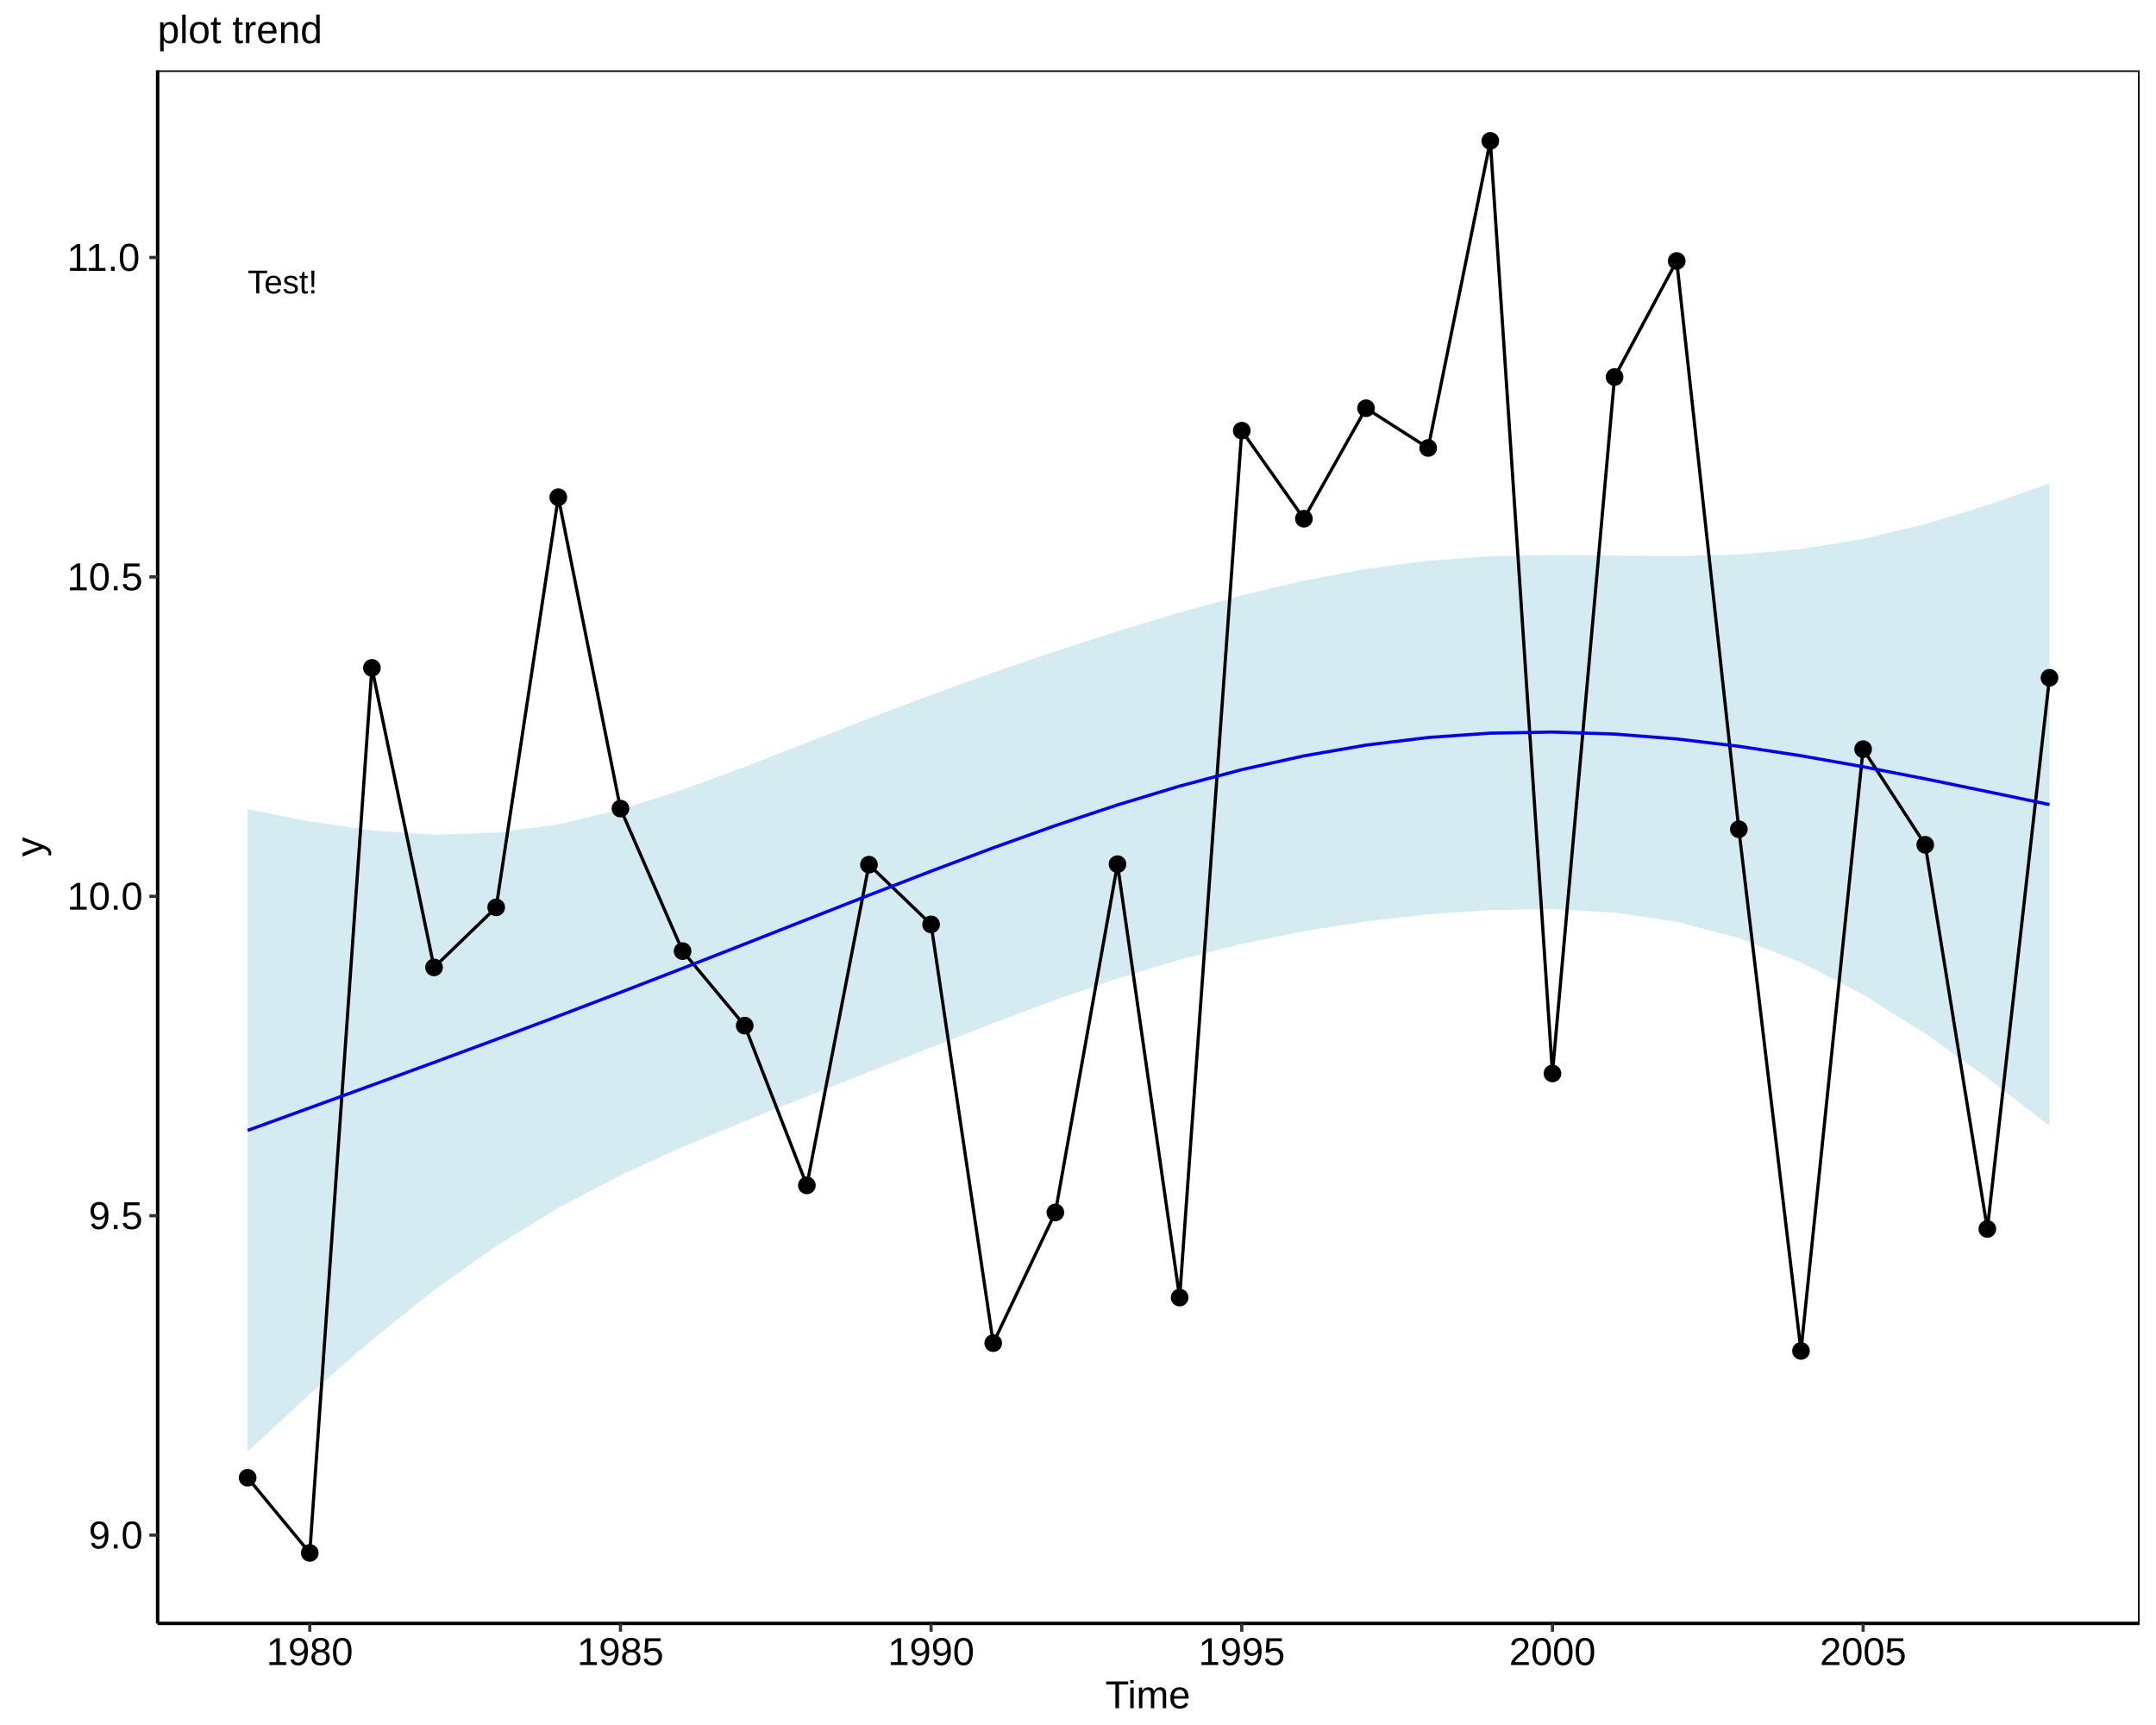
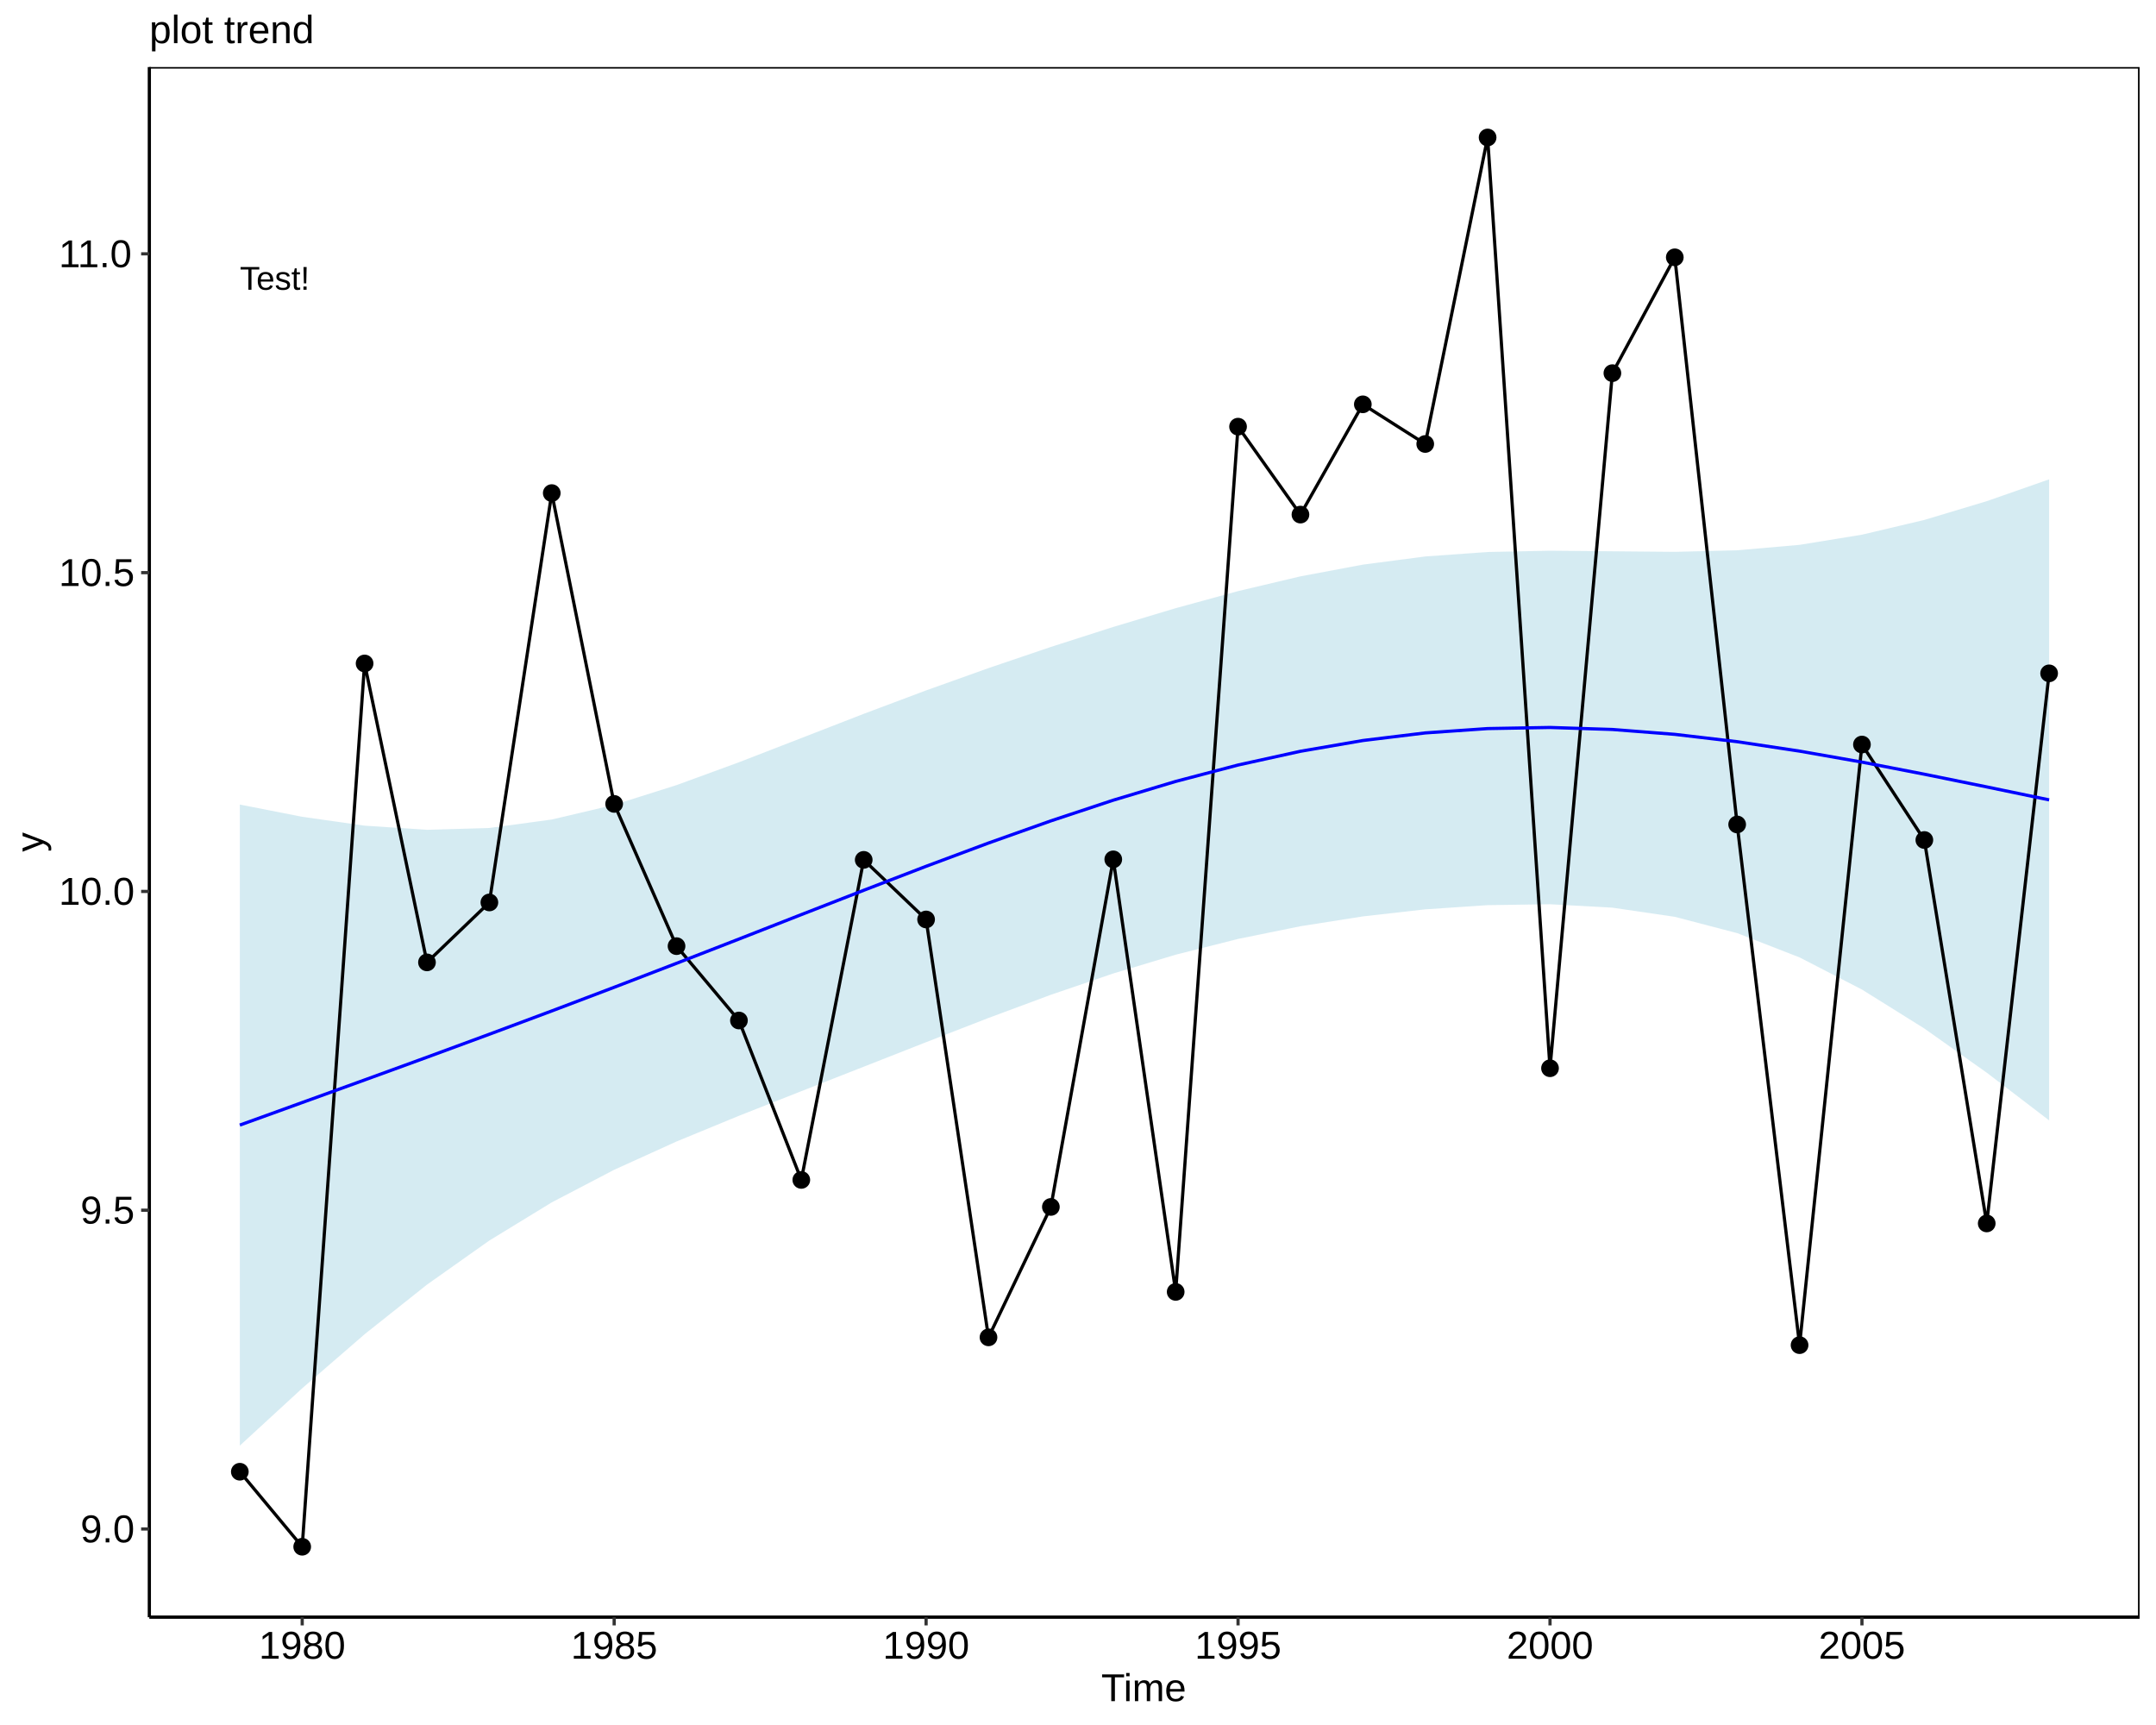
<svg xmlns="http://www.w3.org/2000/svg" viewBox="0 0 720.00 576.00">
  <defs>
    <style type="text/css">
    line, polyline, path, rect, circle {
      fill: none;
      stroke: #000000;
      stroke-linecap: round;
      stroke-linejoin: round;
      stroke-miterlimit: 10.00;
    }
  </style>
  </defs>
  <rect width="100%" height="100%" style="stroke: none; fill: #FFFFFF;" />
  <rect x="0.00" y="0.00" width="720.00" height="576.00" style="stroke-width: 1.07; stroke: #FFFFFF; fill: #FFFFFF;" />
  <defs>
-     <clipPath id="cpNTIuNjE0fDcxNC41MjF8NTQyLjExfDIzLjQ3Njc=">
-       <rect x="52.61" y="23.48" width="661.91" height="518.63" />
+     <clipPath id="cpNDkuODc0M3w3MTQuNTIxfDU0MC4wMDZ8MjIuMzgwOA==">
+       <rect x="49.87" y="22.38" width="664.65" height="517.62" />
    </clipPath>
  </defs>
-   <polyline points="82.70,270.22 103.45,274.32 124.20,277.29 144.95,278.67 165.70,278.06 186.45,275.24 207.20,270.32 227.95,263.72 248.70,256.08 269.45,247.98 290.19,239.88 310.94,232.04 331.69,224.58 352.44,217.50 373.19,210.80 393.94,204.53 414.69,198.82 435.44,193.88 456.19,189.96 476.94,187.23 497.69,185.73 518.44,185.30 539.19,185.49 559.94,185.68 580.69,185.16 601.44,183.34 622.19,179.94 642.94,175.00 663.68,168.72 684.43,161.42 684.43,375.90 663.68,359.93 642.94,345.15 622.19,332.12 601.44,321.36 580.69,313.24 559.94,307.79 539.19,304.73 518.44,303.58 497.69,303.88 476.94,305.29 456.19,307.65 435.44,310.93 414.69,315.19 393.94,320.46 373.19,326.73 352.44,333.87 331.69,341.63 310.94,349.73 290.19,357.94 269.45,366.12 248.70,374.36 227.95,382.96 207.20,392.42 186.45,403.32 165.70,416.08 144.95,430.84 124.20,447.44 103.45,465.52 82.70,484.70 " style="stroke-width: 1.07; stroke: none; fill: #ADD8E6; fill-opacity: 0.50;" clip-path="url(#cpNTIuNjE0fDcxNC41MjF8NTQyLjExfDIzLjQ3Njc=)" />
-   <polyline points="82.70,493.44 103.45,518.54 124.20,223.02 144.95,323.03 165.70,302.98 186.45,166.03 207.20,270.00 227.95,317.59 248.70,342.48 269.45,395.81 290.19,288.73 310.94,308.67 331.69,448.49 352.44,404.85 373.19,288.56 393.94,433.27 414.69,143.80 435.44,173.21 456.19,136.32 476.94,149.59 497.69,47.05 518.44,358.44 539.19,125.90 559.94,87.14 580.69,276.89 601.44,451.09 622.19,250.15 642.94,282.09 663.68,410.37 684.43,226.33 " style="stroke-width: 1.07; stroke-linecap: butt;" clip-path="url(#cpNTIuNjE0fDcxNC41MjF8NTQyLjExfDIzLjQ3Njc=)" />
-   <circle cx="82.70" cy="493.44" r="1.95pt" style="stroke-width: 0.71; fill: #000000;" clip-path="url(#cpNTIuNjE0fDcxNC41MjF8NTQyLjExfDIzLjQ3Njc=)" />
-   <circle cx="103.45" cy="518.54" r="1.95pt" style="stroke-width: 0.71; fill: #000000;" clip-path="url(#cpNTIuNjE0fDcxNC41MjF8NTQyLjExfDIzLjQ3Njc=)" />
-   <circle cx="124.20" cy="223.02" r="1.95pt" style="stroke-width: 0.71; fill: #000000;" clip-path="url(#cpNTIuNjE0fDcxNC41MjF8NTQyLjExfDIzLjQ3Njc=)" />
-   <circle cx="144.95" cy="323.03" r="1.95pt" style="stroke-width: 0.71; fill: #000000;" clip-path="url(#cpNTIuNjE0fDcxNC41MjF8NTQyLjExfDIzLjQ3Njc=)" />
-   <circle cx="165.70" cy="302.98" r="1.95pt" style="stroke-width: 0.71; fill: #000000;" clip-path="url(#cpNTIuNjE0fDcxNC41MjF8NTQyLjExfDIzLjQ3Njc=)" />
-   <circle cx="186.45" cy="166.03" r="1.95pt" style="stroke-width: 0.71; fill: #000000;" clip-path="url(#cpNTIuNjE0fDcxNC41MjF8NTQyLjExfDIzLjQ3Njc=)" />
-   <circle cx="207.20" cy="270.00" r="1.95pt" style="stroke-width: 0.71; fill: #000000;" clip-path="url(#cpNTIuNjE0fDcxNC41MjF8NTQyLjExfDIzLjQ3Njc=)" />
-   <circle cx="227.95" cy="317.59" r="1.95pt" style="stroke-width: 0.71; fill: #000000;" clip-path="url(#cpNTIuNjE0fDcxNC41MjF8NTQyLjExfDIzLjQ3Njc=)" />
-   <circle cx="248.70" cy="342.48" r="1.95pt" style="stroke-width: 0.71; fill: #000000;" clip-path="url(#cpNTIuNjE0fDcxNC41MjF8NTQyLjExfDIzLjQ3Njc=)" />
-   <circle cx="269.45" cy="395.81" r="1.95pt" style="stroke-width: 0.71; fill: #000000;" clip-path="url(#cpNTIuNjE0fDcxNC41MjF8NTQyLjExfDIzLjQ3Njc=)" />
-   <circle cx="290.19" cy="288.73" r="1.95pt" style="stroke-width: 0.71; fill: #000000;" clip-path="url(#cpNTIuNjE0fDcxNC41MjF8NTQyLjExfDIzLjQ3Njc=)" />
-   <circle cx="310.94" cy="308.67" r="1.95pt" style="stroke-width: 0.71; fill: #000000;" clip-path="url(#cpNTIuNjE0fDcxNC41MjF8NTQyLjExfDIzLjQ3Njc=)" />
-   <circle cx="331.69" cy="448.49" r="1.95pt" style="stroke-width: 0.71; fill: #000000;" clip-path="url(#cpNTIuNjE0fDcxNC41MjF8NTQyLjExfDIzLjQ3Njc=)" />
-   <circle cx="352.44" cy="404.85" r="1.95pt" style="stroke-width: 0.71; fill: #000000;" clip-path="url(#cpNTIuNjE0fDcxNC41MjF8NTQyLjExfDIzLjQ3Njc=)" />
-   <circle cx="373.19" cy="288.56" r="1.95pt" style="stroke-width: 0.71; fill: #000000;" clip-path="url(#cpNTIuNjE0fDcxNC41MjF8NTQyLjExfDIzLjQ3Njc=)" />
-   <circle cx="393.94" cy="433.27" r="1.95pt" style="stroke-width: 0.71; fill: #000000;" clip-path="url(#cpNTIuNjE0fDcxNC41MjF8NTQyLjExfDIzLjQ3Njc=)" />
-   <circle cx="414.69" cy="143.80" r="1.95pt" style="stroke-width: 0.71; fill: #000000;" clip-path="url(#cpNTIuNjE0fDcxNC41MjF8NTQyLjExfDIzLjQ3Njc=)" />
-   <circle cx="435.44" cy="173.21" r="1.95pt" style="stroke-width: 0.71; fill: #000000;" clip-path="url(#cpNTIuNjE0fDcxNC41MjF8NTQyLjExfDIzLjQ3Njc=)" />
-   <circle cx="456.19" cy="136.32" r="1.95pt" style="stroke-width: 0.71; fill: #000000;" clip-path="url(#cpNTIuNjE0fDcxNC41MjF8NTQyLjExfDIzLjQ3Njc=)" />
-   <circle cx="476.94" cy="149.59" r="1.95pt" style="stroke-width: 0.71; fill: #000000;" clip-path="url(#cpNTIuNjE0fDcxNC41MjF8NTQyLjExfDIzLjQ3Njc=)" />
-   <circle cx="497.69" cy="47.05" r="1.95pt" style="stroke-width: 0.71; fill: #000000;" clip-path="url(#cpNTIuNjE0fDcxNC41MjF8NTQyLjExfDIzLjQ3Njc=)" />
-   <circle cx="518.44" cy="358.44" r="1.95pt" style="stroke-width: 0.71; fill: #000000;" clip-path="url(#cpNTIuNjE0fDcxNC41MjF8NTQyLjExfDIzLjQ3Njc=)" />
-   <circle cx="539.19" cy="125.90" r="1.95pt" style="stroke-width: 0.71; fill: #000000;" clip-path="url(#cpNTIuNjE0fDcxNC41MjF8NTQyLjExfDIzLjQ3Njc=)" />
-   <circle cx="559.94" cy="87.14" r="1.95pt" style="stroke-width: 0.71; fill: #000000;" clip-path="url(#cpNTIuNjE0fDcxNC41MjF8NTQyLjExfDIzLjQ3Njc=)" />
-   <circle cx="580.69" cy="276.89" r="1.95pt" style="stroke-width: 0.71; fill: #000000;" clip-path="url(#cpNTIuNjE0fDcxNC41MjF8NTQyLjExfDIzLjQ3Njc=)" />
-   <circle cx="601.44" cy="451.09" r="1.95pt" style="stroke-width: 0.71; fill: #000000;" clip-path="url(#cpNTIuNjE0fDcxNC41MjF8NTQyLjExfDIzLjQ3Njc=)" />
-   <circle cx="622.19" cy="250.15" r="1.95pt" style="stroke-width: 0.71; fill: #000000;" clip-path="url(#cpNTIuNjE0fDcxNC41MjF8NTQyLjExfDIzLjQ3Njc=)" />
-   <circle cx="642.94" cy="282.09" r="1.95pt" style="stroke-width: 0.71; fill: #000000;" clip-path="url(#cpNTIuNjE0fDcxNC41MjF8NTQyLjExfDIzLjQ3Njc=)" />
-   <circle cx="663.68" cy="410.37" r="1.95pt" style="stroke-width: 0.71; fill: #000000;" clip-path="url(#cpNTIuNjE0fDcxNC41MjF8NTQyLjExfDIzLjQ3Njc=)" />
-   <circle cx="684.43" cy="226.33" r="1.95pt" style="stroke-width: 0.71; fill: #000000;" clip-path="url(#cpNTIuNjE0fDcxNC41MjF8NTQyLjExfDIzLjQ3Njc=)" />
-   <polyline points="82.70,377.46 103.45,369.92 124.20,362.36 144.95,354.76 165.70,347.07 186.45,339.28 207.20,331.37 227.95,323.34 248.70,315.22 269.45,307.05 290.19,298.91 310.94,290.89 331.69,283.10 352.44,275.68 373.19,268.77 393.94,262.49 414.69,257.00 435.44,252.40 456.19,248.80 476.94,246.26 497.69,244.81 518.44,244.44 539.19,245.11 559.94,246.74 580.69,249.20 601.44,252.35 622.19,256.03 642.94,260.07 663.68,264.32 684.43,268.66 " style="stroke-width: 1.07; stroke: #0000FF; stroke-linecap: butt;" clip-path="url(#cpNTIuNjE0fDcxNC41MjF8NTQyLjExfDIzLjQ3Njc=)" />
-   <g clip-path="url(#cpNTIuNjE0fDcxNC41MjF8NTQyLjExfDIzLjQ3Njc=)">
-     <text x="82.70" y="97.98" style="font-size: 11.04px; font-family: Liberation Sans;" textLength="24.45px" lengthAdjust="spacingAndGlyphs">Test!</text>
+   <polyline points="80.09,268.65 100.92,272.74 121.76,275.70 142.59,277.08 163.43,276.47 184.26,273.65 205.10,268.74 225.93,262.16 246.77,254.53 267.60,246.45 288.44,238.36 309.27,230.54 330.11,223.09 350.94,216.02 371.78,209.34 392.62,203.08 413.45,197.38 434.29,192.45 455.12,188.54 475.96,185.81 496.79,184.32 517.63,183.89 538.46,184.08 559.30,184.27 580.13,183.75 600.97,181.93 621.80,178.54 642.64,173.61 663.47,167.35 684.31,160.06 684.31,374.11 663.47,358.18 642.64,343.43 621.80,330.42 600.97,319.69 580.13,311.58 559.30,306.14 538.46,303.08 517.63,301.94 496.79,302.24 475.96,303.64 455.12,306.00 434.29,309.28 413.45,313.52 392.62,318.79 371.78,325.05 350.94,332.17 330.11,339.91 309.27,348.00 288.44,356.19 267.60,364.36 246.77,372.58 225.93,381.16 205.10,390.61 184.26,401.49 163.43,414.22 142.59,428.96 121.76,445.52 100.92,463.57 80.09,482.71 " style="stroke-width: 1.07; stroke: none; fill: #ADD8E6; fill-opacity: 0.50;" clip-path="url(#cpNDkuODc0M3w3MTQuNTIxfDU0MC4wMDZ8MjIuMzgwOA==)" />
+   <polyline points="80.09,491.43 100.92,516.48 121.76,221.54 142.59,321.35 163.43,301.34 184.26,164.65 205.10,268.43 225.93,315.93 246.77,340.76 267.60,393.99 288.44,287.12 309.27,307.02 330.11,446.56 350.94,403.01 371.78,286.95 392.62,431.38 413.45,142.47 434.29,171.83 455.12,135.01 475.96,148.25 496.79,45.91 517.63,356.70 538.46,124.60 559.30,85.92 580.13,275.30 600.97,449.16 621.80,248.61 642.64,280.49 663.47,408.52 684.31,224.84 " style="stroke-width: 1.07; stroke-linecap: butt;" clip-path="url(#cpNDkuODc0M3w3MTQuNTIxfDU0MC4wMDZ8MjIuMzgwOA==)" />
+   <circle cx="80.09" cy="491.43" r="1.95pt" style="stroke-width: 0.71; fill: #000000;" clip-path="url(#cpNDkuODc0M3w3MTQuNTIxfDU0MC4wMDZ8MjIuMzgwOA==)" />
+   <circle cx="100.92" cy="516.48" r="1.95pt" style="stroke-width: 0.71; fill: #000000;" clip-path="url(#cpNDkuODc0M3w3MTQuNTIxfDU0MC4wMDZ8MjIuMzgwOA==)" />
+   <circle cx="121.76" cy="221.54" r="1.95pt" style="stroke-width: 0.71; fill: #000000;" clip-path="url(#cpNDkuODc0M3w3MTQuNTIxfDU0MC4wMDZ8MjIuMzgwOA==)" />
+   <circle cx="142.59" cy="321.35" r="1.95pt" style="stroke-width: 0.71; fill: #000000;" clip-path="url(#cpNDkuODc0M3w3MTQuNTIxfDU0MC4wMDZ8MjIuMzgwOA==)" />
+   <circle cx="163.43" cy="301.34" r="1.95pt" style="stroke-width: 0.71; fill: #000000;" clip-path="url(#cpNDkuODc0M3w3MTQuNTIxfDU0MC4wMDZ8MjIuMzgwOA==)" />
+   <circle cx="184.26" cy="164.65" r="1.95pt" style="stroke-width: 0.71; fill: #000000;" clip-path="url(#cpNDkuODc0M3w3MTQuNTIxfDU0MC4wMDZ8MjIuMzgwOA==)" />
+   <circle cx="205.10" cy="268.43" r="1.95pt" style="stroke-width: 0.71; fill: #000000;" clip-path="url(#cpNDkuODc0M3w3MTQuNTIxfDU0MC4wMDZ8MjIuMzgwOA==)" />
+   <circle cx="225.93" cy="315.93" r="1.95pt" style="stroke-width: 0.71; fill: #000000;" clip-path="url(#cpNDkuODc0M3w3MTQuNTIxfDU0MC4wMDZ8MjIuMzgwOA==)" />
+   <circle cx="246.77" cy="340.76" r="1.95pt" style="stroke-width: 0.71; fill: #000000;" clip-path="url(#cpNDkuODc0M3w3MTQuNTIxfDU0MC4wMDZ8MjIuMzgwOA==)" />
+   <circle cx="267.60" cy="393.99" r="1.95pt" style="stroke-width: 0.71; fill: #000000;" clip-path="url(#cpNDkuODc0M3w3MTQuNTIxfDU0MC4wMDZ8MjIuMzgwOA==)" />
+   <circle cx="288.44" cy="287.12" r="1.95pt" style="stroke-width: 0.71; fill: #000000;" clip-path="url(#cpNDkuODc0M3w3MTQuNTIxfDU0MC4wMDZ8MjIuMzgwOA==)" />
+   <circle cx="309.27" cy="307.02" r="1.95pt" style="stroke-width: 0.71; fill: #000000;" clip-path="url(#cpNDkuODc0M3w3MTQuNTIxfDU0MC4wMDZ8MjIuMzgwOA==)" />
+   <circle cx="330.11" cy="446.56" r="1.95pt" style="stroke-width: 0.71; fill: #000000;" clip-path="url(#cpNDkuODc0M3w3MTQuNTIxfDU0MC4wMDZ8MjIuMzgwOA==)" />
+   <circle cx="350.94" cy="403.01" r="1.95pt" style="stroke-width: 0.71; fill: #000000;" clip-path="url(#cpNDkuODc0M3w3MTQuNTIxfDU0MC4wMDZ8MjIuMzgwOA==)" />
+   <circle cx="371.78" cy="286.95" r="1.95pt" style="stroke-width: 0.71; fill: #000000;" clip-path="url(#cpNDkuODc0M3w3MTQuNTIxfDU0MC4wMDZ8MjIuMzgwOA==)" />
+   <circle cx="392.62" cy="431.38" r="1.95pt" style="stroke-width: 0.71; fill: #000000;" clip-path="url(#cpNDkuODc0M3w3MTQuNTIxfDU0MC4wMDZ8MjIuMzgwOA==)" />
+   <circle cx="413.45" cy="142.47" r="1.95pt" style="stroke-width: 0.71; fill: #000000;" clip-path="url(#cpNDkuODc0M3w3MTQuNTIxfDU0MC4wMDZ8MjIuMzgwOA==)" />
+   <circle cx="434.29" cy="171.83" r="1.95pt" style="stroke-width: 0.71; fill: #000000;" clip-path="url(#cpNDkuODc0M3w3MTQuNTIxfDU0MC4wMDZ8MjIuMzgwOA==)" />
+   <circle cx="455.12" cy="135.01" r="1.95pt" style="stroke-width: 0.71; fill: #000000;" clip-path="url(#cpNDkuODc0M3w3MTQuNTIxfDU0MC4wMDZ8MjIuMzgwOA==)" />
+   <circle cx="475.96" cy="148.25" r="1.95pt" style="stroke-width: 0.71; fill: #000000;" clip-path="url(#cpNDkuODc0M3w3MTQuNTIxfDU0MC4wMDZ8MjIuMzgwOA==)" />
+   <circle cx="496.79" cy="45.91" r="1.95pt" style="stroke-width: 0.71; fill: #000000;" clip-path="url(#cpNDkuODc0M3w3MTQuNTIxfDU0MC4wMDZ8MjIuMzgwOA==)" />
+   <circle cx="517.63" cy="356.70" r="1.95pt" style="stroke-width: 0.71; fill: #000000;" clip-path="url(#cpNDkuODc0M3w3MTQuNTIxfDU0MC4wMDZ8MjIuMzgwOA==)" />
+   <circle cx="538.46" cy="124.60" r="1.95pt" style="stroke-width: 0.71; fill: #000000;" clip-path="url(#cpNDkuODc0M3w3MTQuNTIxfDU0MC4wMDZ8MjIuMzgwOA==)" />
+   <circle cx="559.30" cy="85.92" r="1.95pt" style="stroke-width: 0.71; fill: #000000;" clip-path="url(#cpNDkuODc0M3w3MTQuNTIxfDU0MC4wMDZ8MjIuMzgwOA==)" />
+   <circle cx="580.13" cy="275.30" r="1.95pt" style="stroke-width: 0.71; fill: #000000;" clip-path="url(#cpNDkuODc0M3w3MTQuNTIxfDU0MC4wMDZ8MjIuMzgwOA==)" />
+   <circle cx="600.97" cy="449.16" r="1.95pt" style="stroke-width: 0.71; fill: #000000;" clip-path="url(#cpNDkuODc0M3w3MTQuNTIxfDU0MC4wMDZ8MjIuMzgwOA==)" />
+   <circle cx="621.80" cy="248.61" r="1.95pt" style="stroke-width: 0.71; fill: #000000;" clip-path="url(#cpNDkuODc0M3w3MTQuNTIxfDU0MC4wMDZ8MjIuMzgwOA==)" />
+   <circle cx="642.64" cy="280.49" r="1.95pt" style="stroke-width: 0.71; fill: #000000;" clip-path="url(#cpNDkuODc0M3w3MTQuNTIxfDU0MC4wMDZ8MjIuMzgwOA==)" />
+   <circle cx="663.47" cy="408.52" r="1.95pt" style="stroke-width: 0.71; fill: #000000;" clip-path="url(#cpNDkuODc0M3w3MTQuNTIxfDU0MC4wMDZ8MjIuMzgwOA==)" />
+   <circle cx="684.31" cy="224.84" r="1.95pt" style="stroke-width: 0.71; fill: #000000;" clip-path="url(#cpNDkuODc0M3w3MTQuNTIxfDU0MC4wMDZ8MjIuMzgwOA==)" />
+   <polyline points="80.09,375.68 100.92,368.15 121.76,360.61 142.59,353.02 163.43,345.34 184.26,337.57 205.10,329.67 225.93,321.66 246.77,313.56 267.60,305.40 288.44,297.28 309.27,289.27 330.11,281.50 350.94,274.10 371.78,267.19 392.62,260.93 413.45,255.45 434.29,250.86 455.12,247.27 475.96,244.73 496.79,243.28 517.63,242.91 538.46,243.58 559.30,245.21 580.13,247.66 600.97,250.81 621.80,254.48 642.64,258.52 663.47,262.76 684.31,267.09 " style="stroke-width: 1.07; stroke: #0000FF; stroke-linecap: butt;" clip-path="url(#cpNDkuODc0M3w3MTQuNTIxfDU0MC4wMDZ8MjIuMzgwOA==)" />
+   <g clip-path="url(#cpNDkuODc0M3w3MTQuNTIxfDU0MC4wMDZ8MjIuMzgwOA==)">
+     <text x="80.09" y="96.75" style="font-size: 11.04px; font-family: Liberation Sans;" textLength="24.45px" lengthAdjust="spacingAndGlyphs">Test!</text>
  </g>
-   <rect x="52.61" y="23.48" width="661.91" height="518.63" style="stroke-width: 1.07;" clip-path="url(#cpNTIuNjE0fDcxNC41MjF8NTQyLjExfDIzLjQ3Njc=)" />
+   <rect x="49.87" y="22.38" width="664.65" height="517.62" style="stroke-width: 1.07;" clip-path="url(#cpNDkuODc0M3w3MTQuNTIxfDU0MC4wMDZ8MjIuMzgwOA==)" />
  <defs>
    <clipPath id="cpMHw3MjB8NTc2fDA=">
      <rect x="0.00" y="0.00" width="720.00" height="576.00" />
    </clipPath>
  </defs>
-   <polyline points="52.61,542.11 52.61,23.48 " style="stroke-width: 1.07; stroke-linecap: butt;" clip-path="url(#cpMHw3MjB8NTc2fDA=)" />
+   <polyline points="49.87,540.01 49.87,22.38 " style="stroke-width: 1.07; stroke-linecap: butt;" clip-path="url(#cpMHw3MjB8NTc2fDA=)" />
  <g clip-path="url(#cpMHw3MjB8NTc2fDA=)">
-     <text x="29.61" y="517.06" style="font-size: 13.00px; font-family: Liberation Sans;" textLength="18.07px" lengthAdjust="spacingAndGlyphs">9.0</text>
+     <text x="26.87" y="515.02" style="font-size: 13.00px; font-family: Liberation Sans;" textLength="18.07px" lengthAdjust="spacingAndGlyphs">9.0</text>
  </g>
  <g clip-path="url(#cpMHw3MjB8NTc2fDA=)">
-     <text x="29.61" y="410.41" style="font-size: 13.00px; font-family: Liberation Sans;" textLength="18.07px" lengthAdjust="spacingAndGlyphs">9.5</text>
+     <text x="26.87" y="408.57" style="font-size: 13.00px; font-family: Liberation Sans;" textLength="18.07px" lengthAdjust="spacingAndGlyphs">9.5</text>
  </g>
  <g clip-path="url(#cpMHw3MjB8NTc2fDA=)">
-     <text x="22.38" y="303.75" style="font-size: 13.00px; font-family: Liberation Sans;" textLength="25.30px" lengthAdjust="spacingAndGlyphs">10.0</text>
+     <text x="19.64" y="302.12" style="font-size: 13.00px; font-family: Liberation Sans;" textLength="25.30px" lengthAdjust="spacingAndGlyphs">10.0</text>
  </g>
  <g clip-path="url(#cpMHw3MjB8NTc2fDA=)">
-     <text x="22.38" y="197.10" style="font-size: 13.00px; font-family: Liberation Sans;" textLength="25.30px" lengthAdjust="spacingAndGlyphs">10.5</text>
+     <text x="19.64" y="195.67" style="font-size: 13.00px; font-family: Liberation Sans;" textLength="25.30px" lengthAdjust="spacingAndGlyphs">10.5</text>
  </g>
  <g clip-path="url(#cpMHw3MjB8NTc2fDA=)">
-     <text x="22.38" y="90.44" style="font-size: 13.00px; font-family: Liberation Sans;" textLength="25.30px" lengthAdjust="spacingAndGlyphs">11.0</text>
+     <text x="19.64" y="89.23" style="font-size: 13.00px; font-family: Liberation Sans;" textLength="25.30px" lengthAdjust="spacingAndGlyphs">11.0</text>
  </g>
-   <polyline points="49.87,512.59 52.61,512.59 " style="stroke-width: 1.07; stroke: #333333; stroke-linecap: butt;" clip-path="url(#cpMHw3MjB8NTc2fDA=)" />
-   <polyline points="49.87,405.94 52.61,405.94 " style="stroke-width: 1.07; stroke: #333333; stroke-linecap: butt;" clip-path="url(#cpMHw3MjB8NTc2fDA=)" />
-   <polyline points="49.87,299.29 52.61,299.29 " style="stroke-width: 1.07; stroke: #333333; stroke-linecap: butt;" clip-path="url(#cpMHw3MjB8NTc2fDA=)" />
-   <polyline points="49.87,192.63 52.61,192.63 " style="stroke-width: 1.07; stroke: #333333; stroke-linecap: butt;" clip-path="url(#cpMHw3MjB8NTc2fDA=)" />
-   <polyline points="49.87,85.98 52.61,85.98 " style="stroke-width: 1.07; stroke: #333333; stroke-linecap: butt;" clip-path="url(#cpMHw3MjB8NTc2fDA=)" />
-   <polyline points="52.61,542.11 714.52,542.11 " style="stroke-width: 1.07; stroke-linecap: butt;" clip-path="url(#cpMHw3MjB8NTc2fDA=)" />
-   <polyline points="103.45,544.85 103.45,542.11 " style="stroke-width: 1.07; stroke: #333333; stroke-linecap: butt;" clip-path="url(#cpMHw3MjB8NTc2fDA=)" />
-   <polyline points="207.20,544.85 207.20,542.11 " style="stroke-width: 1.07; stroke: #333333; stroke-linecap: butt;" clip-path="url(#cpMHw3MjB8NTc2fDA=)" />
-   <polyline points="310.94,544.85 310.94,542.11 " style="stroke-width: 1.07; stroke: #333333; stroke-linecap: butt;" clip-path="url(#cpMHw3MjB8NTc2fDA=)" />
-   <polyline points="414.69,544.85 414.69,542.11 " style="stroke-width: 1.07; stroke: #333333; stroke-linecap: butt;" clip-path="url(#cpMHw3MjB8NTc2fDA=)" />
-   <polyline points="518.44,544.85 518.44,542.11 " style="stroke-width: 1.07; stroke: #333333; stroke-linecap: butt;" clip-path="url(#cpMHw3MjB8NTc2fDA=)" />
-   <polyline points="622.19,544.85 622.19,542.11 " style="stroke-width: 1.07; stroke: #333333; stroke-linecap: butt;" clip-path="url(#cpMHw3MjB8NTc2fDA=)" />
+   <polyline points="47.13,510.55 49.87,510.55 " style="stroke-width: 1.07; stroke: #333333; stroke-linecap: butt;" clip-path="url(#cpMHw3MjB8NTc2fDA=)" />
+   <polyline points="47.13,404.10 49.87,404.10 " style="stroke-width: 1.07; stroke: #333333; stroke-linecap: butt;" clip-path="url(#cpMHw3MjB8NTc2fDA=)" />
+   <polyline points="47.13,297.65 49.87,297.65 " style="stroke-width: 1.07; stroke: #333333; stroke-linecap: butt;" clip-path="url(#cpMHw3MjB8NTc2fDA=)" />
+   <polyline points="47.13,191.21 49.87,191.21 " style="stroke-width: 1.07; stroke: #333333; stroke-linecap: butt;" clip-path="url(#cpMHw3MjB8NTc2fDA=)" />
+   <polyline points="47.13,84.76 49.87,84.76 " style="stroke-width: 1.07; stroke: #333333; stroke-linecap: butt;" clip-path="url(#cpMHw3MjB8NTc2fDA=)" />
+   <polyline points="49.87,540.01 714.52,540.01 " style="stroke-width: 1.07; stroke-linecap: butt;" clip-path="url(#cpMHw3MjB8NTc2fDA=)" />
+   <polyline points="100.92,542.75 100.92,540.01 " style="stroke-width: 1.07; stroke: #333333; stroke-linecap: butt;" clip-path="url(#cpMHw3MjB8NTc2fDA=)" />
+   <polyline points="205.10,542.75 205.10,540.01 " style="stroke-width: 1.07; stroke: #333333; stroke-linecap: butt;" clip-path="url(#cpMHw3MjB8NTc2fDA=)" />
+   <polyline points="309.27,542.75 309.27,540.01 " style="stroke-width: 1.07; stroke: #333333; stroke-linecap: butt;" clip-path="url(#cpMHw3MjB8NTc2fDA=)" />
+   <polyline points="413.45,542.75 413.45,540.01 " style="stroke-width: 1.07; stroke: #333333; stroke-linecap: butt;" clip-path="url(#cpMHw3MjB8NTc2fDA=)" />
+   <polyline points="517.63,542.75 517.63,540.01 " style="stroke-width: 1.07; stroke: #333333; stroke-linecap: butt;" clip-path="url(#cpMHw3MjB8NTc2fDA=)" />
+   <polyline points="621.80,542.75 621.80,540.01 " style="stroke-width: 1.07; stroke: #333333; stroke-linecap: butt;" clip-path="url(#cpMHw3MjB8NTc2fDA=)" />
  <g clip-path="url(#cpMHw3MjB8NTc2fDA=)">
-     <text x="88.99" y="555.98" style="font-size: 13.00px; font-family: Liberation Sans;" textLength="28.92px" lengthAdjust="spacingAndGlyphs">1980</text>
+     <text x="86.46" y="553.87" style="font-size: 13.00px; font-family: Liberation Sans;" textLength="28.92px" lengthAdjust="spacingAndGlyphs">1980</text>
  </g>
  <g clip-path="url(#cpMHw3MjB8NTc2fDA=)">
-     <text x="192.74" y="555.98" style="font-size: 13.00px; font-family: Liberation Sans;" textLength="28.92px" lengthAdjust="spacingAndGlyphs">1985</text>
+     <text x="190.64" y="553.87" style="font-size: 13.00px; font-family: Liberation Sans;" textLength="28.92px" lengthAdjust="spacingAndGlyphs">1985</text>
  </g>
  <g clip-path="url(#cpMHw3MjB8NTc2fDA=)">
-     <text x="296.48" y="555.98" style="font-size: 13.00px; font-family: Liberation Sans;" textLength="28.92px" lengthAdjust="spacingAndGlyphs">1990</text>
+     <text x="294.81" y="553.87" style="font-size: 13.00px; font-family: Liberation Sans;" textLength="28.92px" lengthAdjust="spacingAndGlyphs">1990</text>
  </g>
  <g clip-path="url(#cpMHw3MjB8NTc2fDA=)">
-     <text x="400.23" y="555.98" style="font-size: 13.00px; font-family: Liberation Sans;" textLength="28.92px" lengthAdjust="spacingAndGlyphs">1995</text>
+     <text x="398.99" y="553.87" style="font-size: 13.00px; font-family: Liberation Sans;" textLength="28.92px" lengthAdjust="spacingAndGlyphs">1995</text>
  </g>
  <g clip-path="url(#cpMHw3MjB8NTc2fDA=)">
-     <text x="503.98" y="555.98" style="font-size: 13.00px; font-family: Liberation Sans;" textLength="28.92px" lengthAdjust="spacingAndGlyphs">2000</text>
+     <text x="503.17" y="553.87" style="font-size: 13.00px; font-family: Liberation Sans;" textLength="28.92px" lengthAdjust="spacingAndGlyphs">2000</text>
  </g>
  <g clip-path="url(#cpMHw3MjB8NTc2fDA=)">
-     <text x="607.73" y="555.98" style="font-size: 13.00px; font-family: Liberation Sans;" textLength="28.92px" lengthAdjust="spacingAndGlyphs">2005</text>
+     <text x="607.34" y="553.87" style="font-size: 13.00px; font-family: Liberation Sans;" textLength="28.92px" lengthAdjust="spacingAndGlyphs">2005</text>
  </g>
  <g clip-path="url(#cpMHw3MjB8NTc2fDA=)">
-     <text x="369.12" y="570.40" style="font-size: 13.00px; font-family: Liberation Sans;" textLength="28.89px" lengthAdjust="spacingAndGlyphs">Time</text>
+     <text x="367.75" y="568.04" style="font-size: 13.00px; font-family: Liberation Sans;" textLength="28.89px" lengthAdjust="spacingAndGlyphs">Time</text>
  </g>
  <g clip-path="url(#cpMHw3MjB8NTc2fDA=)">
-     <text transform="translate(14.42,286.04) rotate(-90)" style="font-size: 13.00px; font-family: Liberation Sans;" textLength="6.50px" lengthAdjust="spacingAndGlyphs">y</text>
+     <text transform="translate(14.42,284.44) rotate(-90)" style="font-size: 13.00px; font-family: Liberation Sans;" textLength="6.50px" lengthAdjust="spacingAndGlyphs">y</text>
  </g>
  <g clip-path="url(#cpMHw3MjB8NTc2fDA=)">
-     <text x="52.61" y="14.42" style="font-size: 13.20px; font-family: Liberation Sans;" textLength="54.20px" lengthAdjust="spacingAndGlyphs">plot trend</text>
+     <text x="49.87" y="14.42" style="font-size: 13.20px; font-family: Liberation Sans;" textLength="54.20px" lengthAdjust="spacingAndGlyphs">plot trend</text>
  </g>
</svg>
